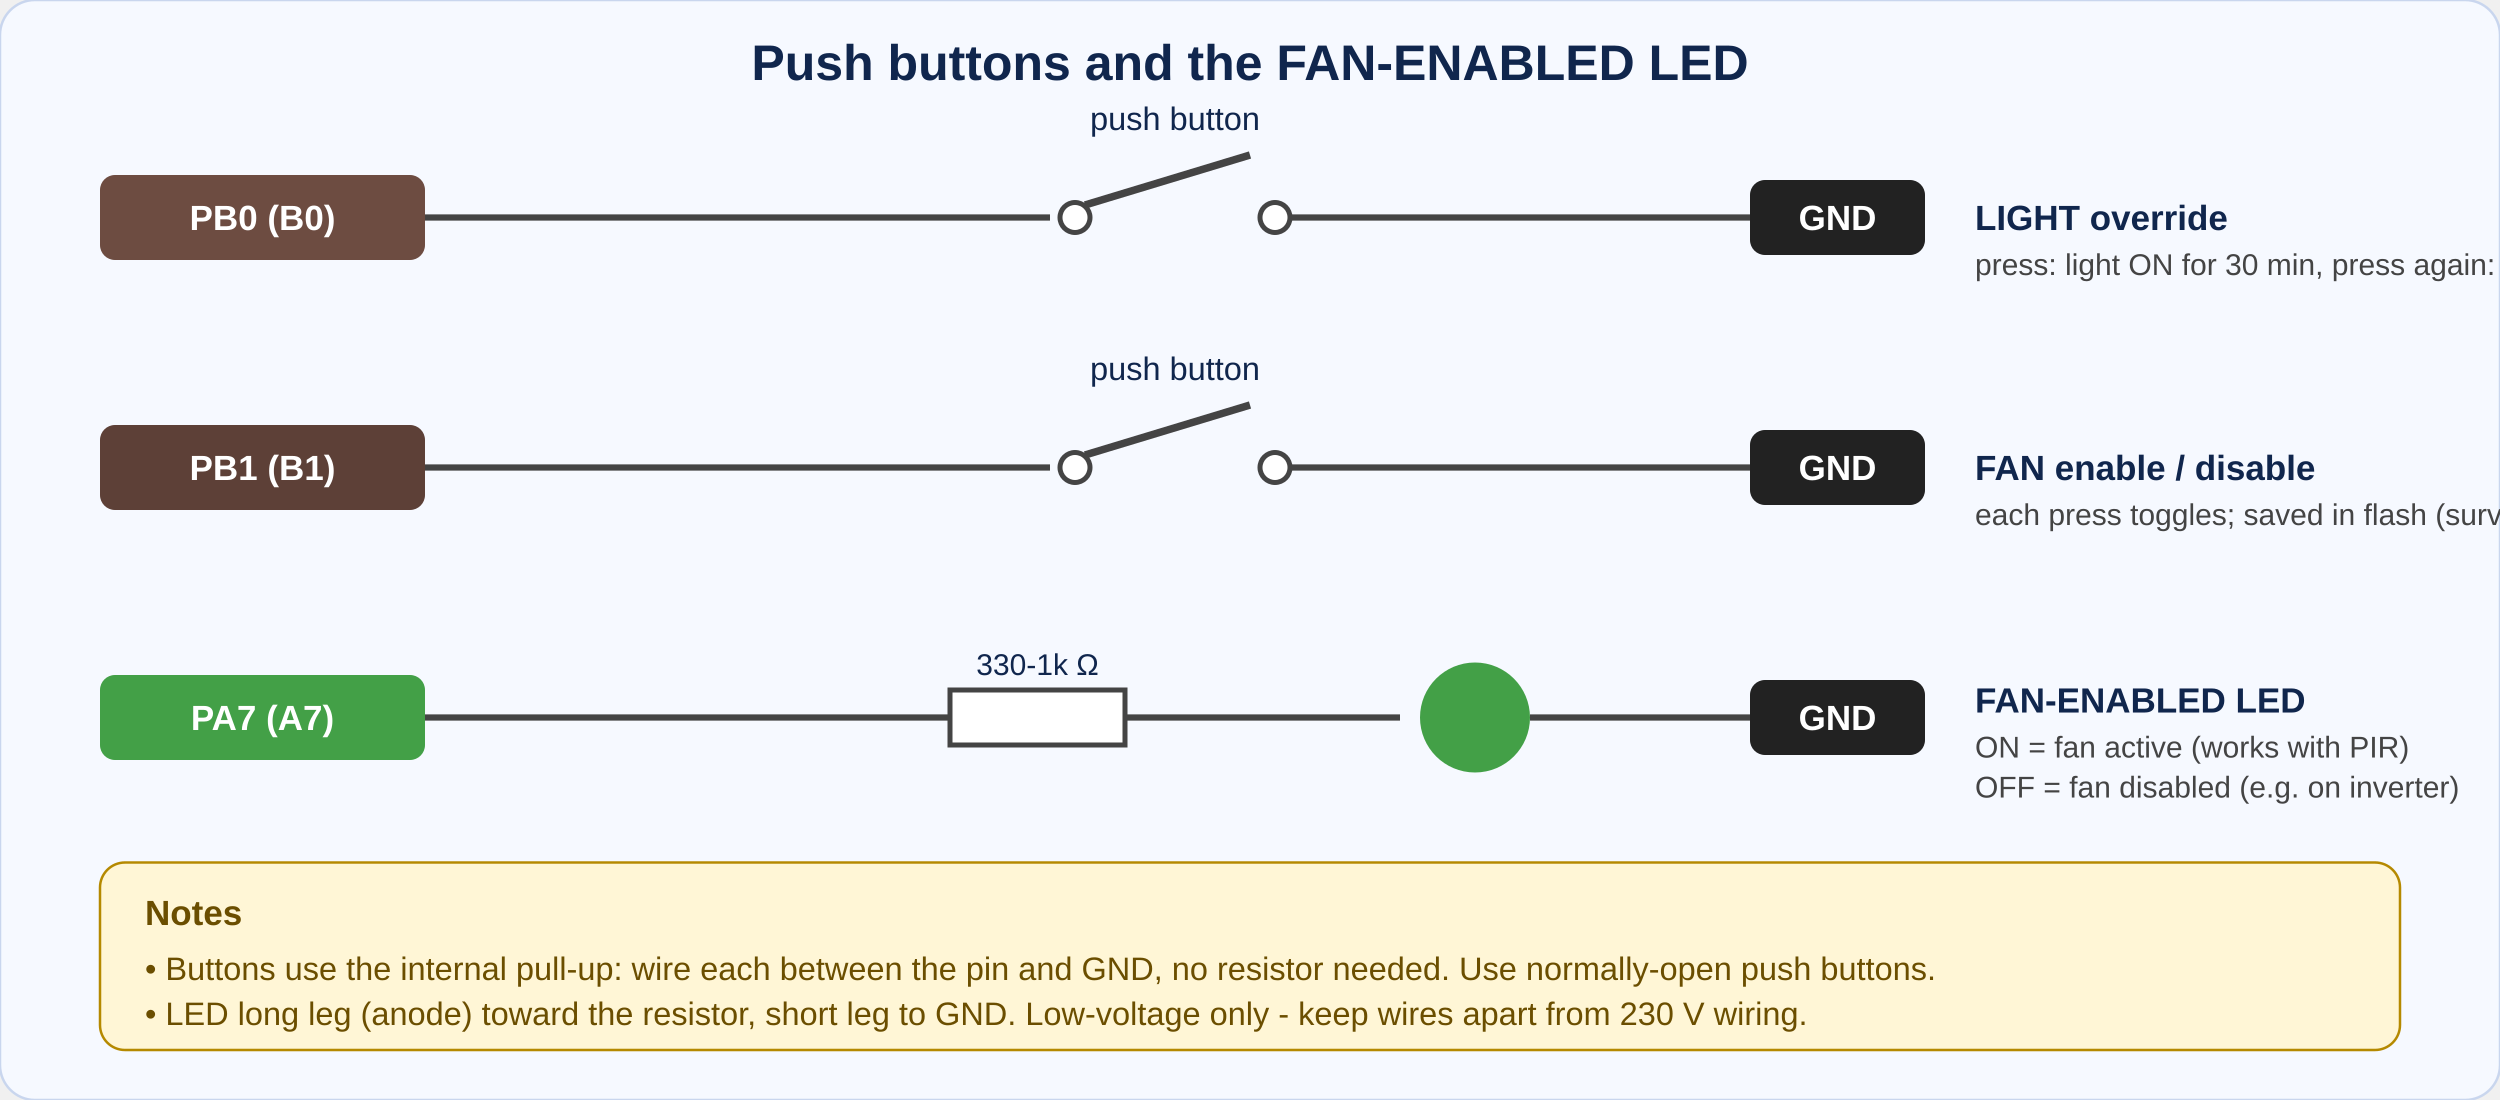
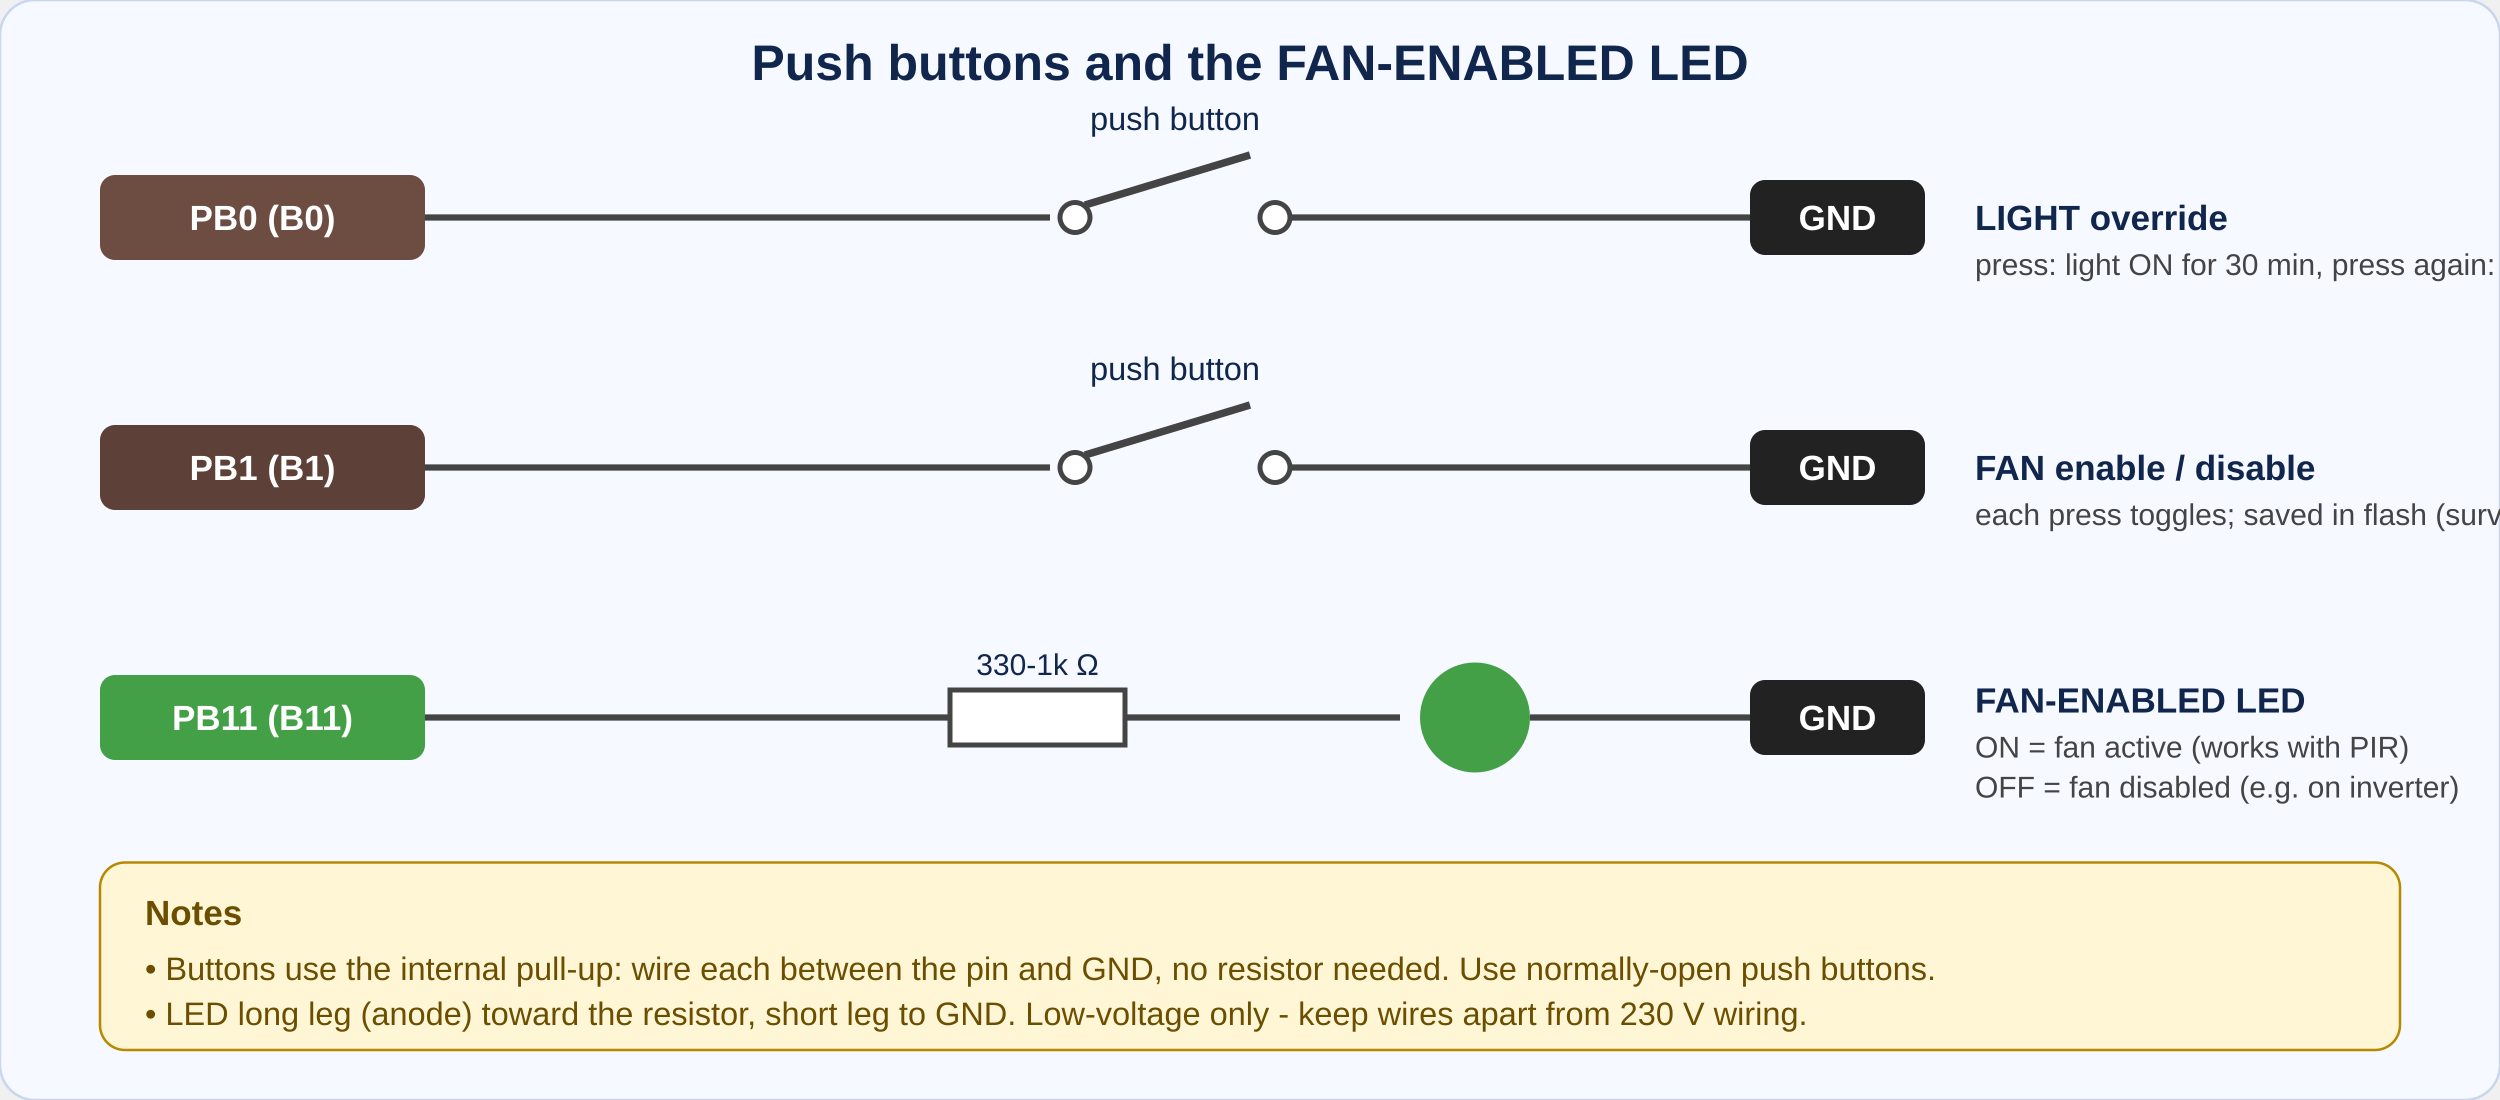
<svg xmlns="http://www.w3.org/2000/svg" viewBox="0 0 1000 440" font-family="Segoe UI, Arial, Helvetica, sans-serif">
  <style>
    .glow { animation: glow 1.6s ease-in-out infinite; }
    @keyframes glow { 0%,100% { opacity: .45; } 50% { opacity: 1; } }
  </style>
  <rect width="1000" height="440" rx="14" fill="#f6f9ff" stroke="#c9d6ee" />
  <text x="500" y="32" text-anchor="middle" font-size="20" font-weight="700" fill="#10264d">Push buttons and the FAN-ENABLED LED</text>
  <rect x="40" y="70" width="130" height="34" rx="6" fill="#6d4c41" />
  <text x="105" y="92" text-anchor="middle" font-size="14" font-weight="700" fill="#fff">PB0 (B0)</text>
  <line x1="170" y1="87" x2="420" y2="87" stroke="#444" stroke-width="2.5" />
  <circle cx="430" cy="87" r="6" fill="#fff" stroke="#444" stroke-width="2" />
  <line x1="434" y1="82" x2="500" y2="62" stroke="#444" stroke-width="3" />
  <circle cx="510" cy="87" r="6" fill="#fff" stroke="#444" stroke-width="2" />
  <line x1="516" y1="87" x2="700" y2="87" stroke="#444" stroke-width="2.5" />
  <rect x="700" y="72" width="70" height="30" rx="6" fill="#222" />
  <text x="735" y="92" text-anchor="middle" font-size="14" font-weight="700" fill="#fff">GND</text>
  <text x="470" y="52" text-anchor="middle" font-size="13" fill="#10264d">push button</text>
  <text x="790" y="92" font-size="14" fill="#10264d" font-weight="700">LIGHT override</text>
  <text x="790" y="110" font-size="12" fill="#444">press: light ON for 30 min, press again: cancel</text>
  <rect x="40" y="170" width="130" height="34" rx="6" fill="#5d4037" />
  <text x="105" y="192" text-anchor="middle" font-size="14" font-weight="700" fill="#fff">PB1 (B1)</text>
  <line x1="170" y1="187" x2="420" y2="187" stroke="#444" stroke-width="2.5" />
  <circle cx="430" cy="187" r="6" fill="#fff" stroke="#444" stroke-width="2" />
  <line x1="434" y1="182" x2="500" y2="162" stroke="#444" stroke-width="3" />
  <circle cx="510" cy="187" r="6" fill="#fff" stroke="#444" stroke-width="2" />
  <line x1="516" y1="187" x2="700" y2="187" stroke="#444" stroke-width="2.5" />
  <rect x="700" y="172" width="70" height="30" rx="6" fill="#222" />
  <text x="735" y="192" text-anchor="middle" font-size="14" font-weight="700" fill="#fff">GND</text>
  <text x="470" y="152" text-anchor="middle" font-size="13" fill="#10264d">push button</text>
  <text x="790" y="192" font-size="14" fill="#10264d" font-weight="700">FAN enable / disable</text>
  <text x="790" y="210" font-size="12" fill="#444">each press toggles; saved in flash (survives power loss)</text>
  <rect x="40" y="270" width="130" height="34" rx="6" fill="#43a047" />
-   <text x="105" y="292" text-anchor="middle" font-size="14" font-weight="700" fill="#fff">PA7 (A7)</text>
+   <text x="105" y="292" text-anchor="middle" font-size="14" font-weight="700" fill="#fff">PB11 (B11)</text>
  <line x1="170" y1="287" x2="380" y2="287" stroke="#444" stroke-width="2.5" />
  <rect x="380" y="276" width="70" height="22" fill="#fff" stroke="#444" stroke-width="2" />
  <text x="415" y="270" text-anchor="middle" font-size="12" fill="#10264d">330-1k Ω</text>
  <line x1="450" y1="287" x2="560" y2="287" stroke="#444" stroke-width="2.5" />
  <circle cx="590" cy="287" r="22" fill="#43a047" class="glow" />
  <line x1="612" y1="287" x2="700" y2="287" stroke="#444" stroke-width="2.5" />
  <rect x="700" y="272" width="70" height="30" rx="6" fill="#222" />
  <text x="735" y="292" text-anchor="middle" font-size="14" font-weight="700" fill="#fff">GND</text>
  <text x="790" y="285" font-size="14" fill="#10264d" font-weight="700">FAN-ENABLED LED</text>
  <text x="790" y="303" font-size="12" fill="#444">ON = fan active (works with PIR)</text>
  <text x="790" y="319" font-size="12" fill="#444">OFF = fan disabled (e.g. on inverter)</text>
  <rect x="40" y="345" width="920" height="75" rx="10" fill="#fff6d6" stroke="#b58900" />
  <text x="58" y="370" font-size="14" font-weight="700" fill="#6b4e00">Notes</text>
  <text x="58" y="392" font-size="13" fill="#6b4e00">• Buttons use the internal pull-up: wire each between the pin and GND, no resistor needed. Use normally-open push buttons.</text>
  <text x="58" y="410" font-size="13" fill="#6b4e00">• LED long leg (anode) toward the resistor, short leg to GND. Low-voltage only - keep wires apart from 230 V wiring.</text>
</svg>
